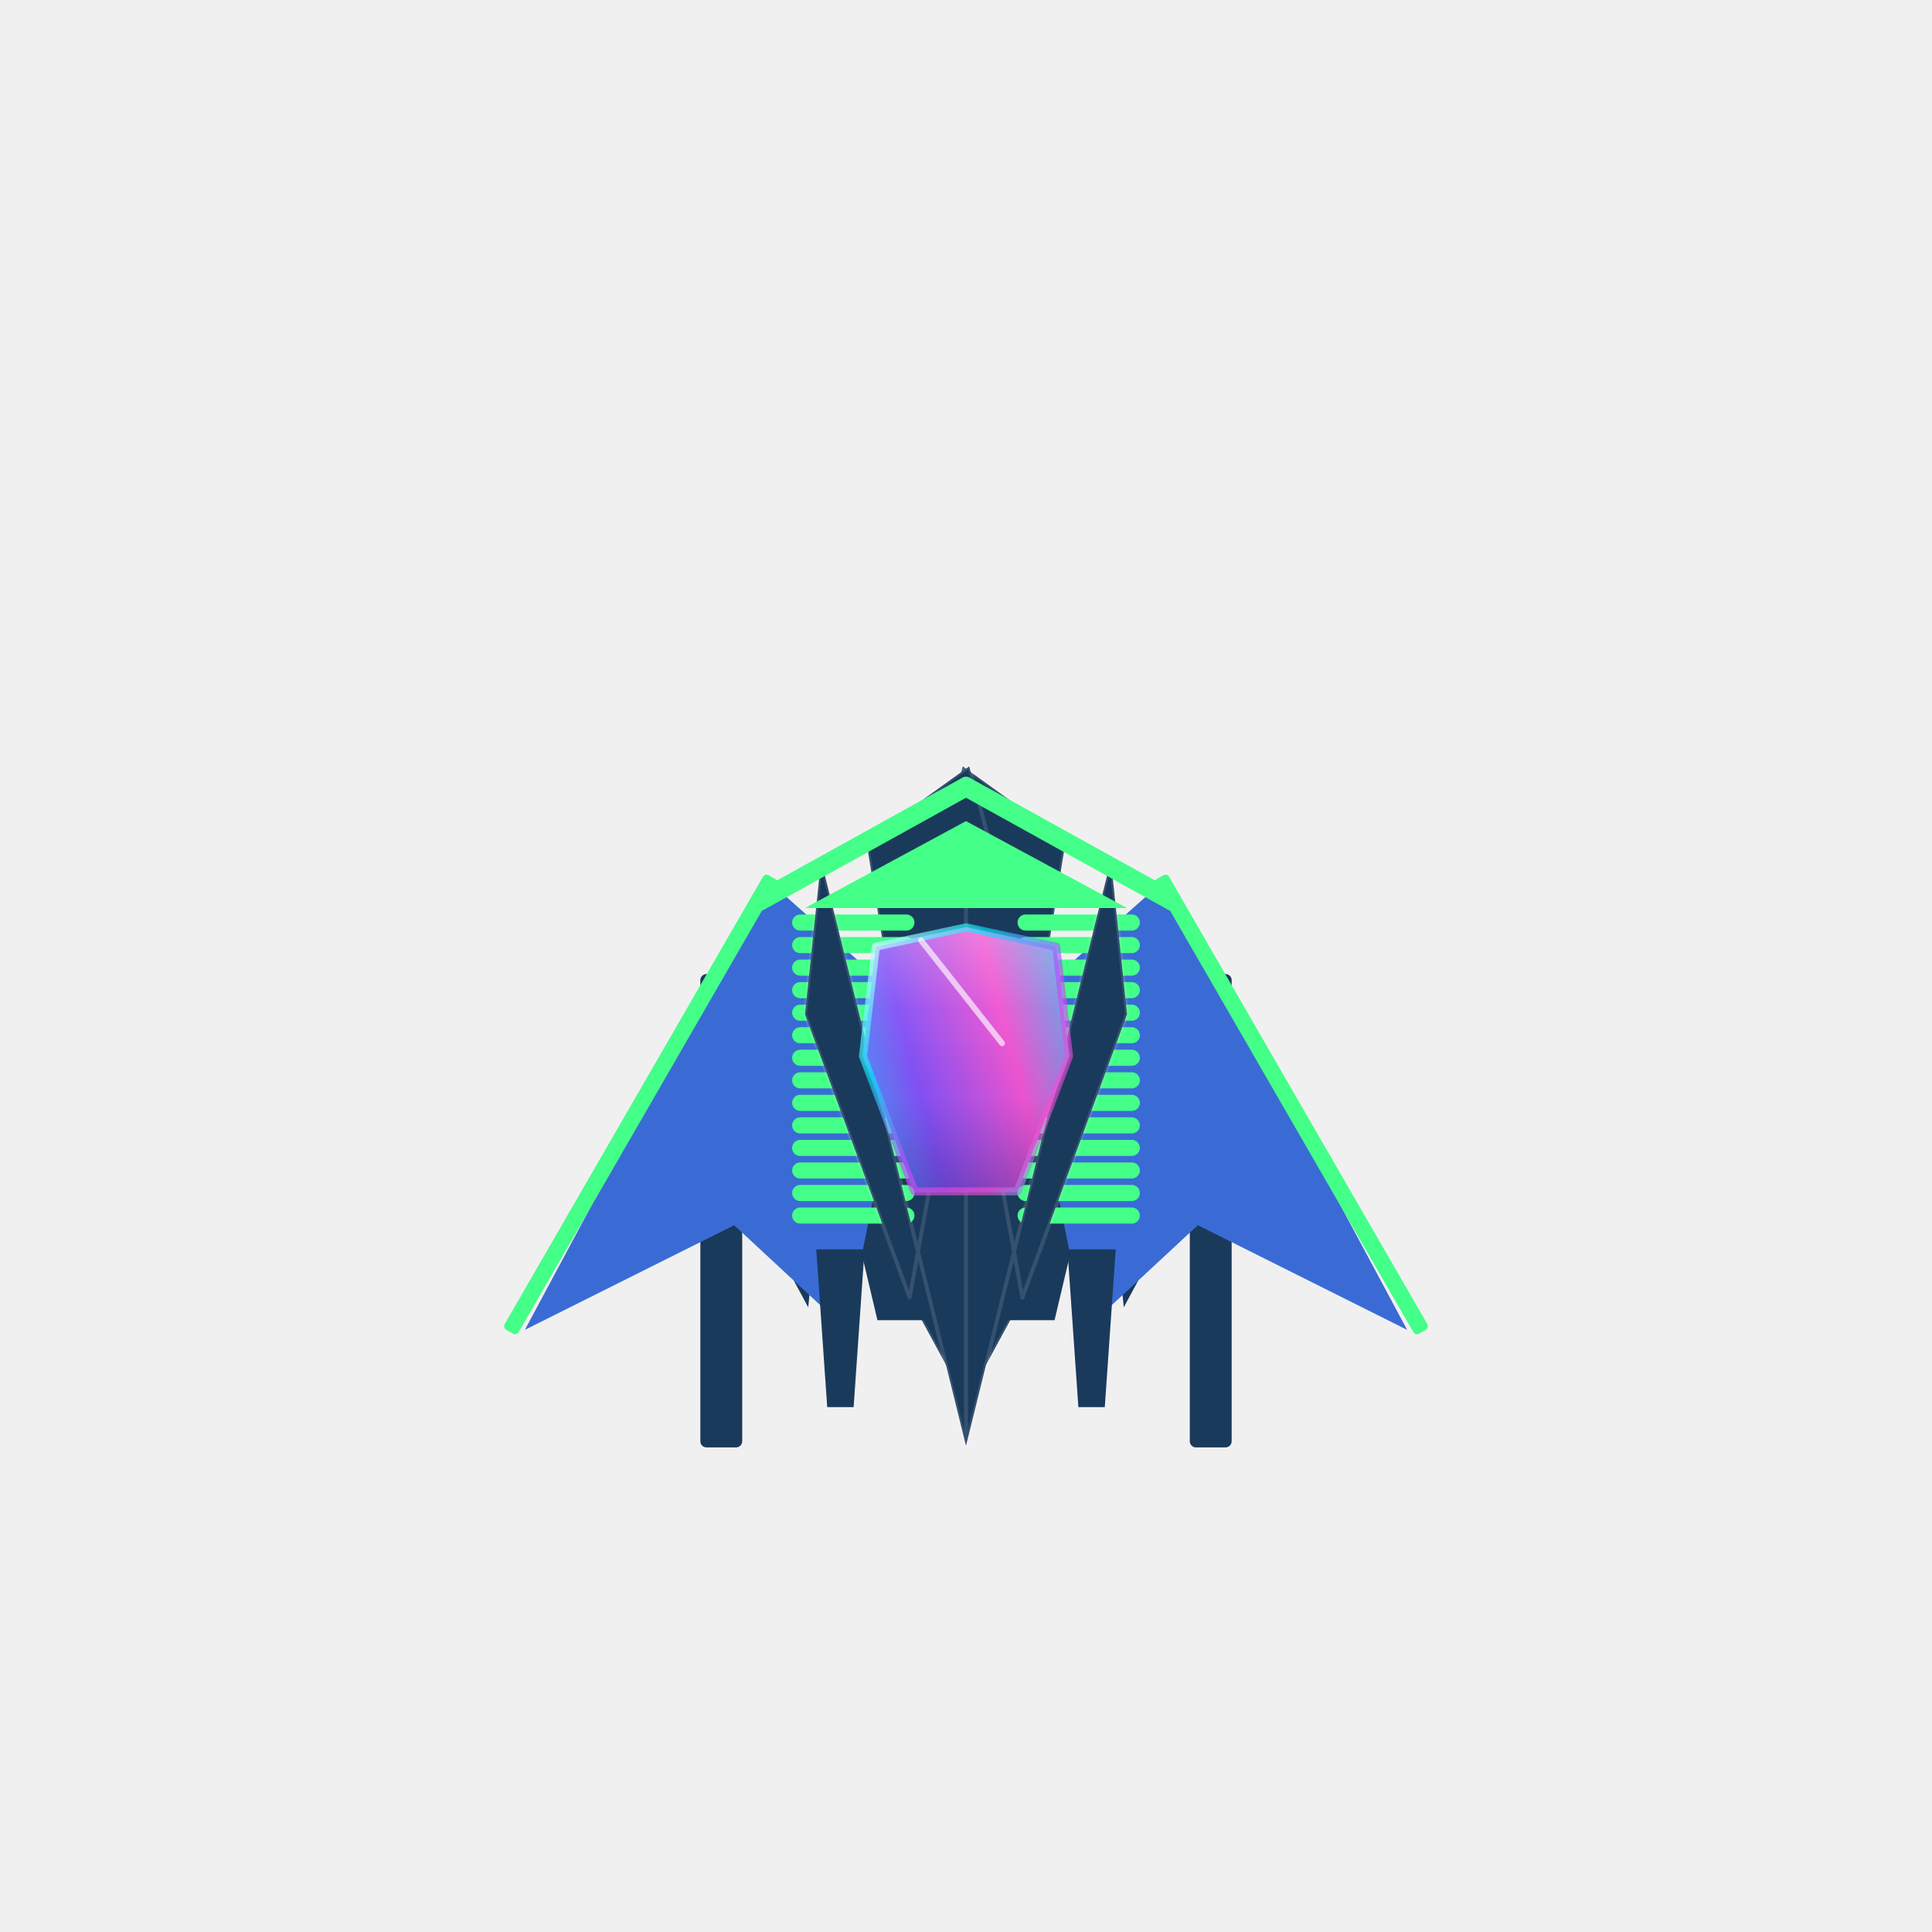
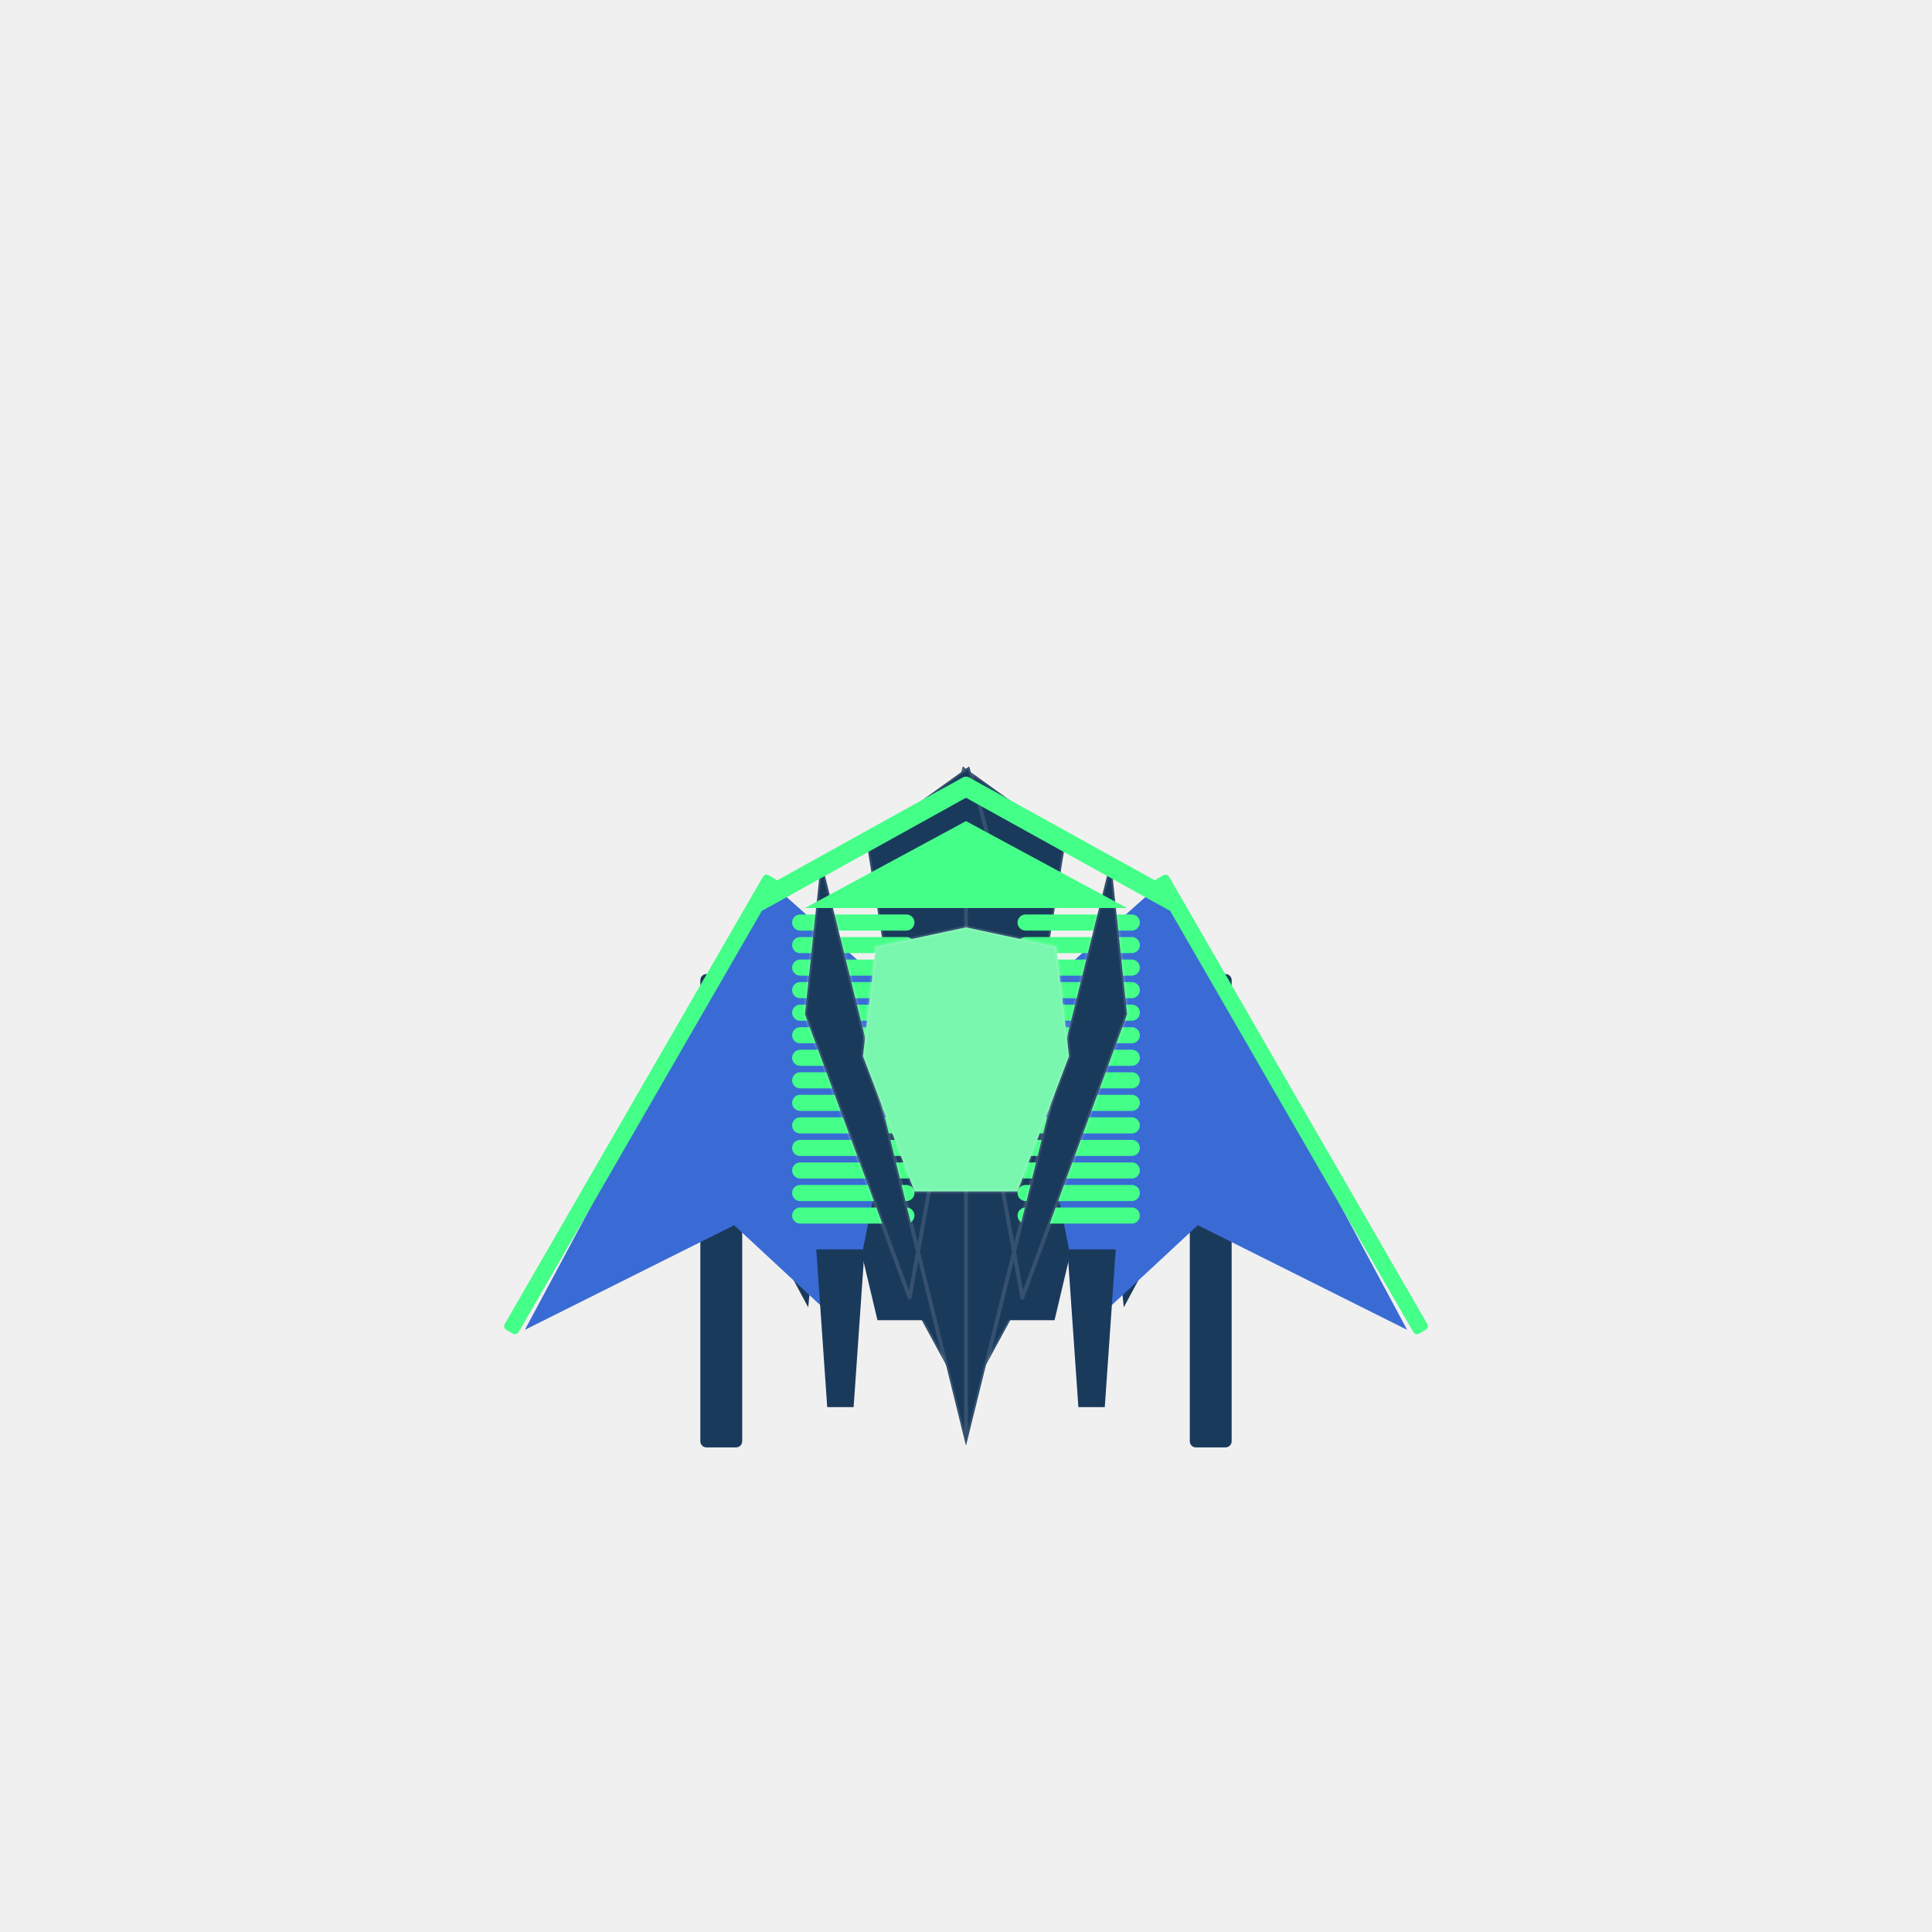
<svg xmlns="http://www.w3.org/2000/svg" class="w-full h-full max-w-full max-h-full" viewBox="-3 -3 6 6" preserveAspectRatio="xMidYMid meet" overflow="visible" width="1024" height="1024">
  <g>
    <polygon points="0.31,-0.39 -0.01,-0.62 -0.36,0.69 0.02,1.39" style="fill: rgb(26, 58, 92); stroke: rgba(255, 255, 255, 0.12); stroke-width: 0.012; stroke-linejoin: round; stroke-linecap: round;" />
    <polygon points="-0.31,-0.39 0.01,-0.62 0.36,0.69 -0.02,1.39" style="fill: rgb(26, 58, 92); stroke: rgba(255, 255, 255, 0.12); stroke-width: 0.012; stroke-linejoin: round; stroke-linecap: round;" />
    <polygon points="0.24,-0.246 -0.01,-0.46 -0.258,0.567 0.016,1.23" style="fill: rgb(26, 58, 92); stroke: none; stroke-width: 0.012; stroke-linejoin: round; stroke-linecap: round;" />
    <polygon points="-0.24,-0.246 0.01,-0.46 0.258,0.567 -0.016,1.23" style="fill: rgb(26, 58, 92); stroke: none; stroke-width: 0.012; stroke-linejoin: round; stroke-linecap: round;" />
    <rect x="0.695" y="0.025" width="0.13" height="1.47" rx="0.019" style="fill: rgb(26, 58, 92);" />
    <rect x="-0.825" y="0.025" width="0.13" height="1.47" rx="0.019" style="fill: rgb(26, 58, 92);" />
    <polygon points="0.5,0.15 -0.5,0.15 -0.275,1.1 0.275,1.1" style="fill: rgb(26, 58, 92);" />
    <polygon points="-0.49,1.06 -0.665,0.735 -0.99,0.91 -0.615,-0.28 -0.39,0.06" style="fill: rgb(26, 58, 92);" />
    <polygon points="0.49,1.06 0.665,0.735 0.99,0.91 0.615,-0.28 0.39,0.06" style="fill: rgb(26, 58, 92);" />
    <polygon points="0.37,1.13 0.72,0.805 1.37,1.13 0.62,-0.27 0.17,0.13" style="fill: rgb(58, 107, 213);" />
    <polygon points="-0.37,1.13 -0.72,0.805 -1.37,1.13 -0.62,-0.27 -0.17,0.13" style="fill: rgb(58, 107, 213);" />
    <polygon points="0.315,0.88 0.465,0.88 0.431,1.37 0.349,1.37" style="fill: rgb(26, 58, 92);" />
    <polygon points="-0.465,0.88 -0.315,0.88 -0.349,1.37 -0.431,1.37" style="fill: rgb(26, 58, 92);" />
    <rect x="0.16" y="0.75" width="0.38" height="0.05" rx="0.025" style="fill: rgb(68, 255, 136);" />
    <rect x="0.16" y="0.68" width="0.38" height="0.05" rx="0.025" style="fill: rgb(68, 255, 136);" />
    <rect x="0.16" y="0.61" width="0.38" height="0.05" rx="0.025" style="fill: rgb(68, 255, 136);" />
    <rect x="0.16" y="0.54" width="0.38" height="0.05" rx="0.025" style="fill: rgb(68, 255, 136);" />
    <rect x="0.16" y="0.47" width="0.38" height="0.05" rx="0.025" style="fill: rgb(68, 255, 136);" />
    <rect x="0.16" y="0.4" width="0.38" height="0.05" rx="0.025" style="fill: rgb(68, 255, 136);" />
    <rect x="0.16" y="0.33" width="0.38" height="0.05" rx="0.025" style="fill: rgb(68, 255, 136);" />
    <rect x="0.16" y="0.26" width="0.38" height="0.05" rx="0.025" style="fill: rgb(68, 255, 136);" />
    <rect x="0.16" y="0.19" width="0.38" height="0.05" rx="0.025" style="fill: rgb(68, 255, 136);" />
    <rect x="0.16" y="0.12" width="0.38" height="0.05" rx="0.025" style="fill: rgb(68, 255, 136);" />
    <rect x="0.16" y="0.05" width="0.38" height="0.05" rx="0.025" style="fill: rgb(68, 255, 136);" />
    <rect x="0.16" y="-0.02" width="0.38" height="0.05" rx="0.025" style="fill: rgb(68, 255, 136);" />
    <rect x="0.16" y="-0.09" width="0.38" height="0.05" rx="0.025" style="fill: rgb(68, 255, 136);" />
    <rect x="0.16" y="-0.16" width="0.38" height="0.05" rx="0.025" style="fill: rgb(68, 255, 136);" />
    <rect x="-0.54" y="0.75" width="0.38" height="0.05" rx="0.025" style="fill: rgb(68, 255, 136);" />
    <rect x="-0.54" y="0.68" width="0.38" height="0.05" rx="0.025" style="fill: rgb(68, 255, 136);" />
    <rect x="-0.54" y="0.61" width="0.38" height="0.05" rx="0.025" style="fill: rgb(68, 255, 136);" />
    <rect x="-0.54" y="0.54" width="0.38" height="0.05" rx="0.025" style="fill: rgb(68, 255, 136);" />
    <rect x="-0.54" y="0.47" width="0.38" height="0.05" rx="0.025" style="fill: rgb(68, 255, 136);" />
    <rect x="-0.54" y="0.4" width="0.38" height="0.05" rx="0.025" style="fill: rgb(68, 255, 136);" />
    <rect x="-0.54" y="0.33" width="0.38" height="0.05" rx="0.025" style="fill: rgb(68, 255, 136);" />
    <rect x="-0.54" y="0.26" width="0.38" height="0.05" rx="0.025" style="fill: rgb(68, 255, 136);" />
    <rect x="-0.54" y="0.19" width="0.38" height="0.05" rx="0.025" style="fill: rgb(68, 255, 136);" />
    <rect x="-0.54" y="0.12" width="0.38" height="0.05" rx="0.025" style="fill: rgb(68, 255, 136);" />
    <rect x="-0.54" y="0.05" width="0.38" height="0.05" rx="0.025" style="fill: rgb(68, 255, 136);" />
    <rect x="-0.54" y="-0.02" width="0.38" height="0.05" rx="0.025" style="fill: rgb(68, 255, 136);" />
    <rect x="-0.54" y="-0.09" width="0.38" height="0.05" rx="0.025" style="fill: rgb(68, 255, 136);" />
    <rect x="-0.54" y="-0.16" width="0.38" height="0.05" rx="0.025" style="fill: rgb(68, 255, 136);" />
    <polygon points="0,-0.36 0,1.49 0.45,-0.329 0.5,0.15 0.175,1.03 0,0.07 -0.175,1.03 -0.5,0.15 -0.45,-0.329 0,1.49" style="fill: rgb(26, 58, 92); stroke: rgba(255, 255, 255, 0.12); stroke-width: 0.012; stroke-linejoin: round; stroke-linecap: round;" />
    <polygon points="0,-0.12 0.28,-0.06 0.32,0.28 0.16,0.7 -0.16,0.7 -0.32,0.28 -0.28,-0.06" style="fill: rgb(68, 255, 136); stroke: rgba(255, 255, 255, 0.12); stroke-width: 0.012; stroke-linejoin: round; stroke-linecap: round;" />
    <rect x="-1.035" y="-0.385" width="0.05" height="1.63" rx="0.013" transform="rotate(30 -1.01 0.43)" style="fill: rgb(68, 255, 136);" />
    <rect x="0.985" y="-0.385" width="0.05" height="1.63" rx="0.013" transform="rotate(-30 1.01 0.43)" style="fill: rgb(68, 255, 136);" />
    <rect x="0.289" y="-0.765" width="0.06" height="0.77" rx="0.015" transform="rotate(-61 0.319 -0.38)" style="fill: rgb(68, 255, 136);" />
    <rect x="-0.349" y="-0.765" width="0.06" height="0.77" rx="0.015" transform="rotate(61 -0.319 -0.38)" style="fill: rgb(68, 255, 136);" />
-     <defs>
-       <linearGradient id="cockpitIridescence" x1="-100%" y1="100%" x2="200%" y2="0%">
-         <stop offset="0%" stop-color="#001bff">
-           <animate attributeName="stop-color" values="&#13;&#10;                                #001bff;&#13;&#10;                                #00eaff;&#13;&#10;                                #763cff;&#13;&#10;                                #ff35c9;&#13;&#10;                                #0066ff;&#13;&#10;                                #001bff&#13;&#10;                            " dur="7s" repeatCount="indefinite" />
-         </stop>
-         <stop offset="22%" stop-color="#00dfff">
-           <animate attributeName="stop-color" values="&#13;&#10;                                #00dfff;&#13;&#10;                                #763cff;&#13;&#10;                                #ff35c9;&#13;&#10;                                #00ffff;&#13;&#10;                                #00dfff&#13;&#10;                            " dur="8s" repeatCount="indefinite" />
-         </stop>
-         <stop offset="42%" stop-color="#8a42ff">
-           <animate attributeName="stop-color" values="&#13;&#10;                                #8a42ff;&#13;&#10;                                #ff42d0;&#13;&#10;                                #00ffff;&#13;&#10;                                #315cff;&#13;&#10;                                #8a42ff&#13;&#10;                            " dur="6s" repeatCount="indefinite" />
-         </stop>
-         <stop offset="57%" stop-color="#ff45d7">
-           <animate attributeName="stop-color" values="&#13;&#10;                                #ff45d7;&#13;&#10;                                #00ffff;&#13;&#10;                                #4265ff;&#13;&#10;                                #ff45d7&#13;&#10;                            " dur="9s" repeatCount="indefinite" />
-         </stop>
-         <stop offset="75%" stop-color="#00cfff">
-           <animate attributeName="stop-color" values="&#13;&#10;                                #00cfff;&#13;&#10;                                #3261ff;&#13;&#10;                                #ff38d1;&#13;&#10;                                #00cfff&#13;&#10;                            " dur="7.5s" repeatCount="indefinite" />
-         </stop>
-         <stop offset="100%" stop-color="#d9ffff">
-           <animate attributeName="stop-color" values="&#13;&#10;                                #d9ffff;&#13;&#10;                                #4fdcff;&#13;&#10;                                #c8a0ff;&#13;&#10;                                #d9ffff&#13;&#10;                            " dur="10s" repeatCount="indefinite" />
-         </stop>
-       </linearGradient>
-       <linearGradient id="cockpitSpecular" x1="-100%" y1="0%" x2="0%" y2="100%">
-         <stop offset="0%" stop-color="#ffffff" stop-opacity="0" />
-         <stop offset="42%" stop-color="#ffffff" stop-opacity="0" />
-         <stop offset="50%" stop-color="#ffffff" stop-opacity="0.72" />
-         <stop offset="58%" stop-color="#ffffff" stop-opacity="0" />
-         <stop offset="100%" stop-color="#ffffff" stop-opacity="0" />
-         <animateTransform attributeName="gradientTransform" type="translate" from="-1 0" to="1 0" dur="4.5s" repeatCount="indefinite" />
-       </linearGradient>
-       <linearGradient id="cockpitDepth" x1="0%" y1="0%" x2="0%" y2="100%">
-         <stop offset="0%" stop-color="#ffffff" stop-opacity="0.42" />
-         <stop offset="30%" stop-color="#ffffff" stop-opacity="0.08" />
-         <stop offset="65%" stop-color="#001b55" stop-opacity="0.05" />
-         <stop offset="100%" stop-color="#00052c" stop-opacity="0.42" />
-       </linearGradient>
-       <linearGradient id="cockpitEdge" x1="0%" y1="0%" x2="100%" y2="100%">
-         <stop offset="0%" stop-color="#ffffff" stop-opacity="0.85" />
-         <stop offset="30%" stop-color="#00eaff" stop-opacity="0.7" />
-         <stop offset="55%" stop-color="#b74cff" stop-opacity="0.75" />
-         <stop offset="80%" stop-color="#ff49d7" stop-opacity="0.65" />
-         <stop offset="100%" stop-color="#00eaff" stop-opacity="0.8" />
-       </linearGradient>
-     </defs>
-     <polygon points="0,-0.12 0.28,-0.06 0.32,0.28 0.16,0.7 -0.16,0.7 -0.32,0.28 -0.28,-0.06" fill="url(#cockpitIridescence)" opacity="0.92" />
-     <polygon points="0,-0.12 0.28,-0.06 0.32,0.28 0.16,0.7 -0.16,0.7 -0.32,0.28 -0.28,-0.06" fill="url(#cockpitSpecular)" opacity="0.65" />
-     <polygon points="0,-0.12 0.28,-0.06 0.32,0.28 0.16,0.7 -0.16,0.7 -0.32,0.28 -0.28,-0.06" fill="url(#cockpitDepth)" opacity="0.55" />
-     <polygon points="0,-0.12 0.28,-0.06 0.32,0.28 0.16,0.7 -0.16,0.7 -0.32,0.28 -0.28,-0.06" fill="none" stroke="url(#cockpitEdge)" stroke-width="0.025" stroke-linejoin="round" opacity="0.9" />
-     <path d="                     M -0.14                       -0.08                      L 0.112                       0.24                 " fill="none" stroke="#ffffff" stroke-width="0.018" stroke-linecap="round" opacity="0.65" />
    <polygon points="0,-0.45 0.5,-0.18 -0.5,-0.18" style="fill: rgb(68, 255, 136);" />
+     <polygon points="0,-0.12 0.28,-0.06 0.32,0.28 0.16,0.7 -0.16,0.7 -0.32,0.28 -0.28,-0.06" style="fill: #dce8f2; fill-opacity: 0.35;" />
  </g>
</svg>
